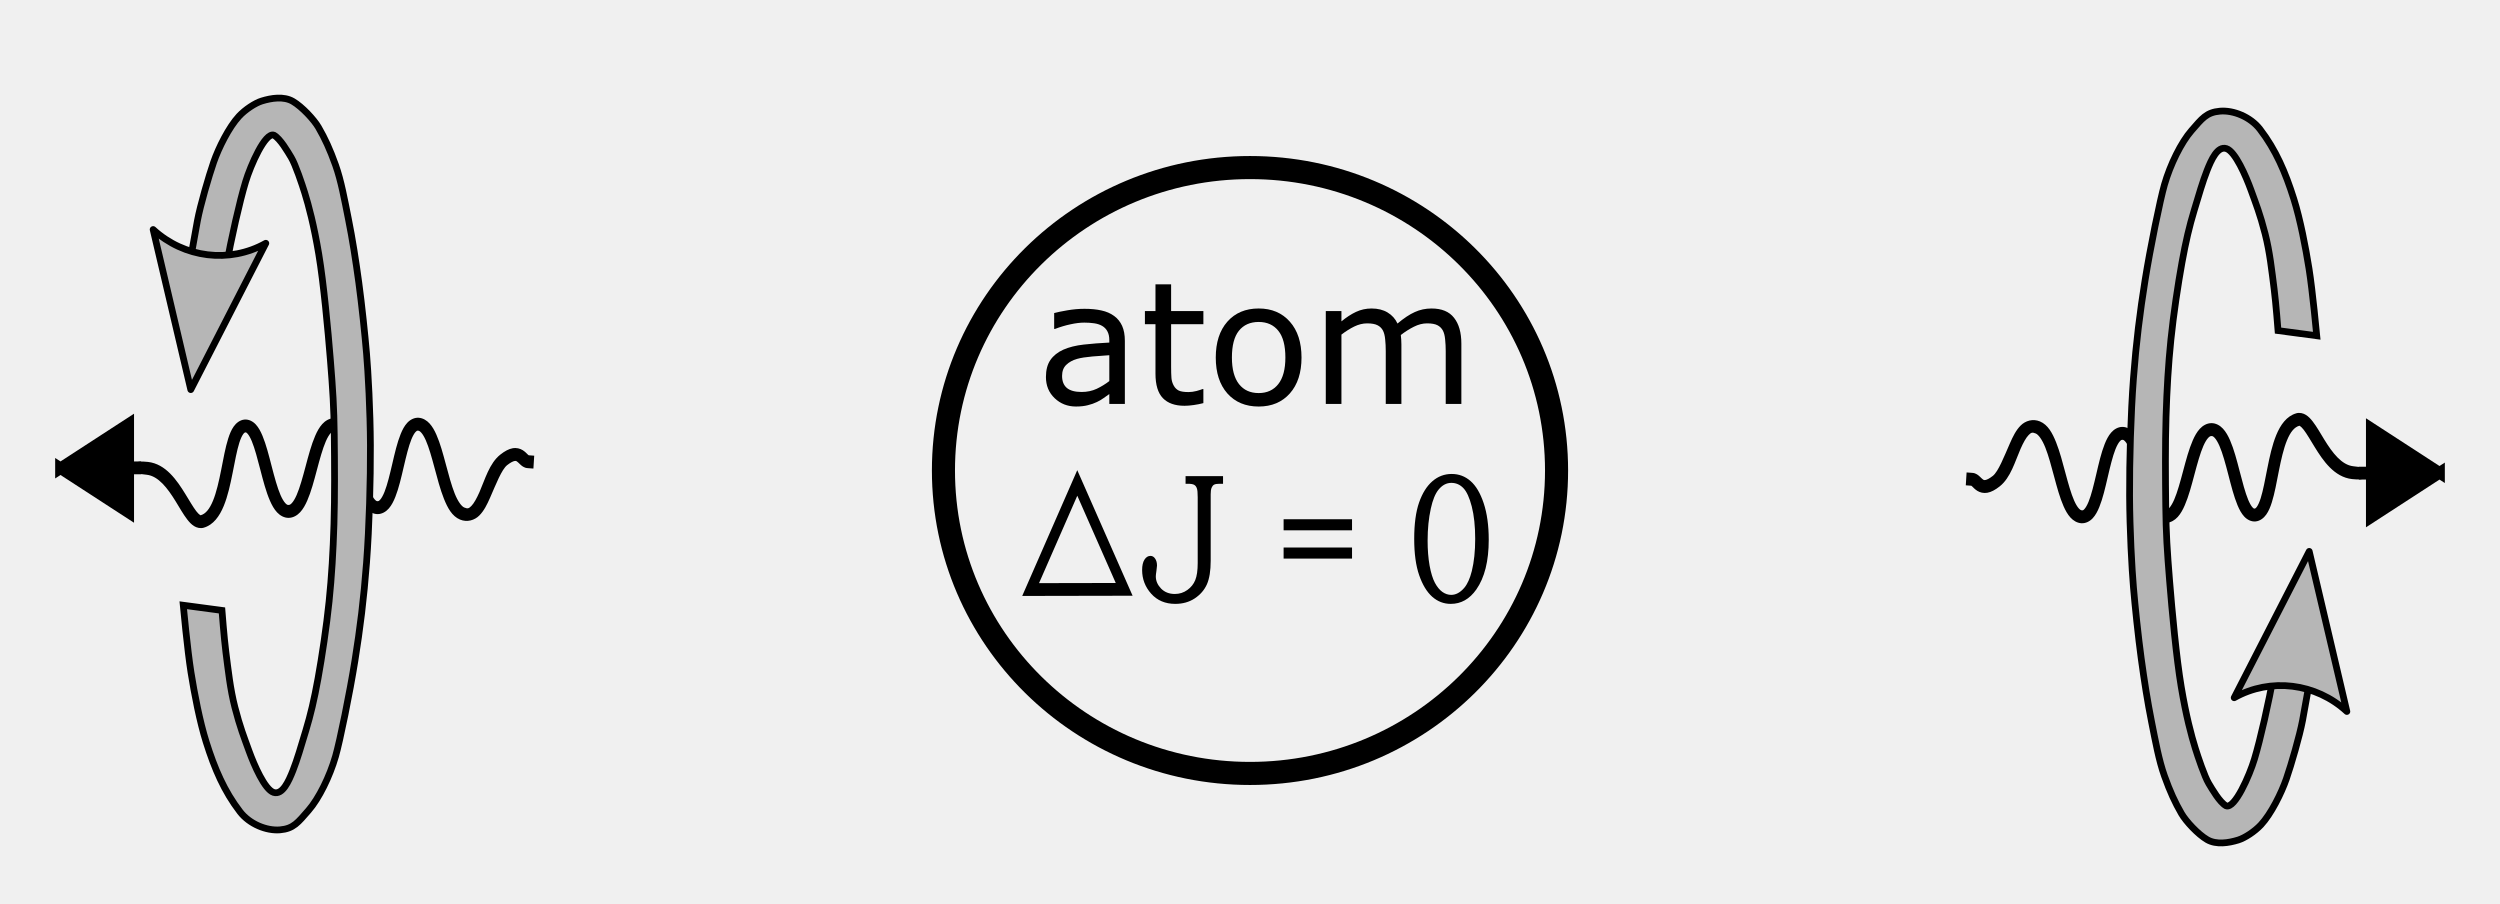
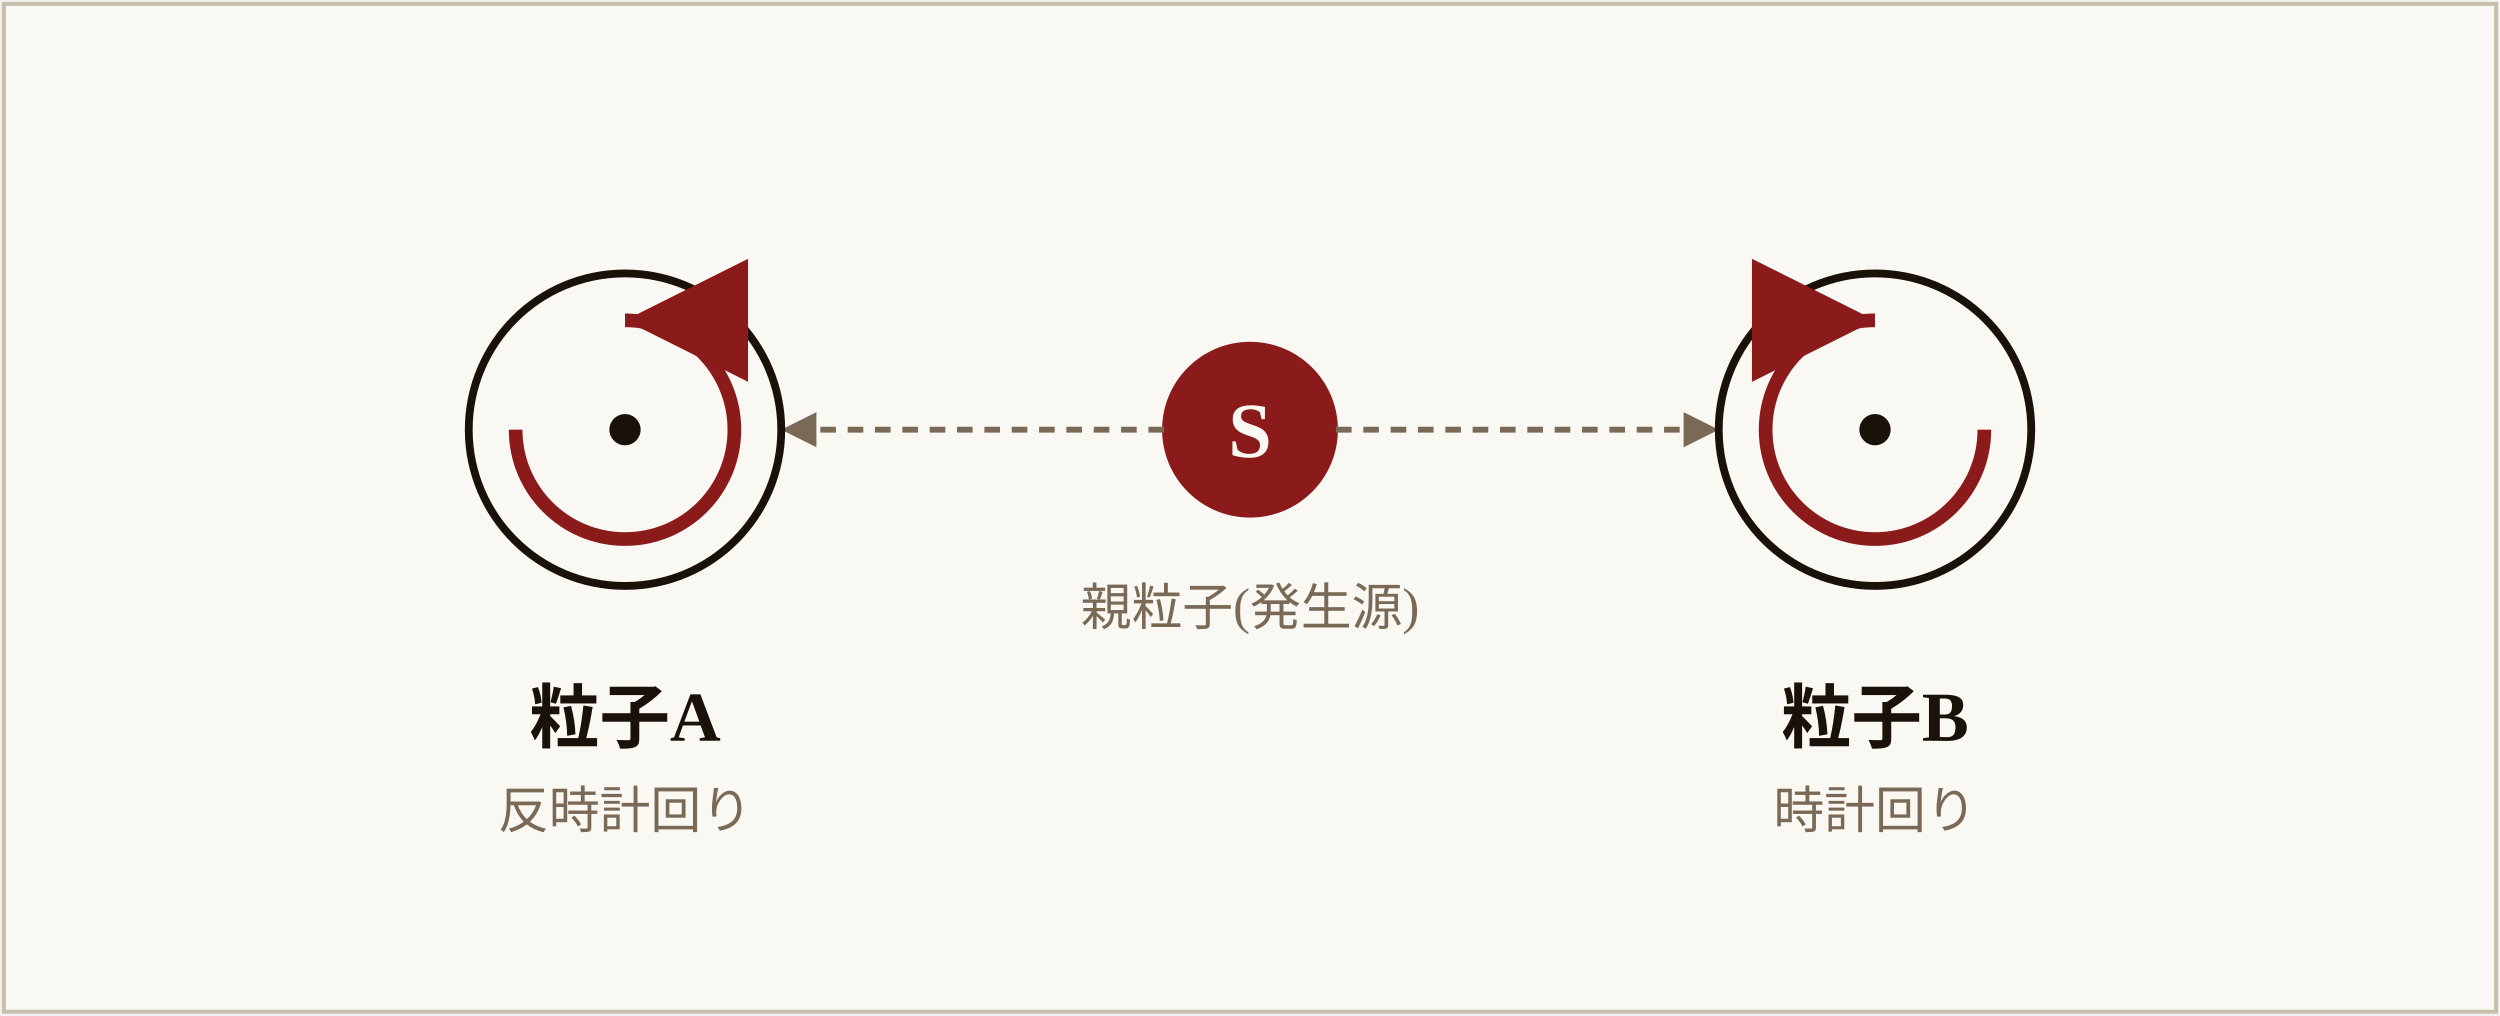
- <svg xmlns="http://www.w3.org/2000/svg" height="267.267" version="1.1" width="739.746" id="svg2" style="fill:#ffffff;stroke:#000000;stroke-width:2;stroke-linejoin:miter">
-   <defs id="defs8">
-     <marker orient="auto" refY="0" refX="0" id="Arrow1Sstart" style="overflow:visible">
-       <path id="path4280" d="M 0,0 5,-5 -12.5,0 5,5 0,0 Z" style="fill:#ffffff;fill-rule:evenodd;stroke:#000000;stroke-width:1pt;stroke-opacity:1" transform="matrix(0.2,0,0,0.2,1.2,0)" />
+ <svg xmlns="http://www.w3.org/2000/svg" viewBox="0 0 640 260" role="img" aria-label="もつれた粒子のスピン反相関">
+   <defs>
+     <marker id="arrSpin" viewBox="0 0 10 10" refX="10" refY="5" markerWidth="9" markerHeight="9" orient="auto">
+       <path d="M0,0 L10,5 L0,10 Z" fill="#8b1a1a" />
    </marker>
-     <marker orient="auto" refY="0" refX="0" id="marker5234" style="overflow:visible">
-       <path id="path5236" style="fill:#ffffff;fill-rule:evenodd;stroke:#000000;stroke-width:0.625;stroke-linejoin:round;stroke-opacity:1" d="M 8.719,4.034 -2.207,0.016 8.719,-4.002 c -1.745,2.372 -1.735,5.617 -6e-7,8.035 z" transform="matrix(1.1,0,0,1.1,1.1,0)" />
-     </marker>
-     <marker orient="auto" refY="0" refX="0" id="marker4972" style="overflow:visible">
-       <path id="path4974" style="fill:#ffffff;fill-rule:evenodd;stroke:#000000;stroke-width:0.625;stroke-linejoin:round;stroke-opacity:1" d="M 8.719,4.034 -2.207,0.016 8.719,-4.002 c -1.745,2.372 -1.735,5.617 -6e-7,8.035 z" transform="scale(0.6,0.6)" />
-     </marker>
-     <marker orient="auto" refY="0" refX="0" id="marker4908" style="overflow:visible">
-       <path id="path4910" style="fill:#ffffff;fill-rule:evenodd;stroke:#000000;stroke-width:0.625;stroke-linejoin:round;stroke-opacity:1" d="M 8.719,4.034 -2.207,0.016 8.719,-4.002 c -1.745,2.372 -1.735,5.617 -6e-7,8.035 z" transform="matrix(1.1,0,0,1.1,1.1,0)" />
-     </marker>
-     <marker orient="auto" refY="0" refX="0" id="Arrow2Mstart" style="overflow:visible">
-       <path id="path4292" style="fill:#ffffff;fill-rule:evenodd;stroke:#000000;stroke-width:0.625;stroke-linejoin:round;stroke-opacity:1" d="M 8.719,4.034 -2.207,0.016 8.719,-4.002 c -1.745,2.372 -1.735,5.617 -6e-7,8.035 z" transform="scale(0.6,0.6)" />
-     </marker>
-     <marker orient="auto" refY="0" refX="0" id="TriangleInM" style="overflow:visible">
-       <path id="path4404" d="m 5.77,0 -8.65,5 0,-10 8.65,5 z" style="fill:#ffffff;fill-rule:evenodd;stroke:#000000;stroke-width:1pt;stroke-opacity:1" transform="scale(-0.4,-0.4)" />
-     </marker>
-     <marker orient="auto" refY="0" refX="0" id="DiamondS" style="overflow:visible">
-       <path id="path4353" d="M 0,-7.071 -7.071,0 0,7.071 7.071,0 0,-7.071 Z" style="fill:#ffffff;fill-rule:evenodd;stroke:#000000;stroke-width:1pt;stroke-opacity:1" transform="scale(0.2,0.2)" />
-     </marker>
-     <marker orient="auto" refY="0" refX="0" id="marker4582" style="overflow:visible">
-       <path id="path4584" style="fill:#ffffff;fill-rule:evenodd;stroke:#000000;stroke-width:0.625;stroke-linejoin:round;stroke-opacity:1" d="M 8.719,4.034 -2.207,0.016 8.719,-4.002 c -1.745,2.372 -1.735,5.617 -6e-7,8.035 z" transform="matrix(1.1,0,0,1.1,1.1,0)" />
-     </marker>
-     <marker orient="auto" refY="0" refX="0" id="Arrow2Lstart" style="overflow:visible">
-       <path id="path4286" style="fill:#ffffff;fill-rule:evenodd;stroke:#000000;stroke-width:0.625;stroke-linejoin:round;stroke-opacity:1" d="M 8.719,4.034 -2.207,0.016 8.719,-4.002 c -1.745,2.372 -1.735,5.617 -6e-7,8.035 z" transform="matrix(1.1,0,0,1.1,1.1,0)" />
-     </marker>
-     <marker orient="auto" refY="0" refX="0" id="Arrow2Lend" style="overflow:visible">
-       <path id="path4289" style="fill:#ffffff;fill-opacity:1;fill-rule:evenodd;stroke:#000000;stroke-width:0.625;stroke-linejoin:round;stroke-opacity:1" d="M 8.719,4.034 -2.207,0.016 8.719,-4.002 c -1.745,2.372 -1.735,5.617 -6e-7,8.035 z" transform="matrix(-1.1,0,0,-1.1,-1.1,0)" />
-     </marker>
-     <linearGradient gradientUnits="userSpaceOnUse" id="grad" x1="-70.484" x2="70.484" y1="-1.532" y2="-1.532" gradientTransform="matrix(1.532262,0,0,0.6526299,110,53)">
-       <stop offset="0" stop-color="#f7f7f7" id="stop11" />
-       <stop offset="0.5" stop-color="#dddddd" id="stop13" />
-       <stop offset="1" stop-color="#999999" id="stop15" />
-     </linearGradient>
-     <marker id="arrowhead" orient="auto" overflow="visible" style="overflow:visible">
-       <path d="M 0,0 -1,-2 3,0 -1,2 0,0 Z" id="path18" style="fill:#000000;stroke:none" />
-     </marker>
-     <g id="ruler">
-       <path d="M 0,0 35,0 35,14 0,14 0,0 Z" id="path21" style="fill:#ffffff;stroke:none" />
-       <path d="M 0,0 8,0 8,14 0,14 0,0 Z m 16,0 8,0 0,14 -8,0 0,-14 z" id="path23" style="fill:#ff0000;stroke:none" />
-       <path d="M 32,0 35,0 35,14 0,14 0,0 32,0 32,14 M 8,0 8,7 m 8,-7 0,7 m 8,-7 0,7" id="path25" style="fill:none;stroke:#000000;stroke-width:2;stroke-linecap:round" />
-     </g>
-     <marker style="overflow:visible" id="arrowhead-4" orient="auto" overflow="visible">
-       <path style="fill:#000000;stroke:none" d="M 0,0 -1,-2 3,0 -1,2 0,0 Z" id="path18-2" />
+     <marker id="arrPath" viewBox="0 0 10 10" refX="10" refY="5" markerWidth="6" markerHeight="6" orient="auto">
+       <path d="M0,0 L10,5 L0,10 Z" fill="#7a6a55" />
    </marker>
  </defs>
-   <g id="g6653" transform="matrix(0,1,1,0,34.63792,557.4424)">
-     <rect y="-18.03" x="-526.997" width="220" id="background-3" height="180" style="fill:none;stroke:none" />
-     <g id="g6642">
-       <g id="g6631" transform="matrix(0.8617427,0,0,0.8617427,-55.46573,17.06559)">
-         <g transform="matrix(0,1.616512,-1.773859,0,-206.46,239.6646)" id="g5452-2">
-           <path style="color:#000000;font-style:normal;font-variant:normal;font-weight:normal;font-stretch:normal;font-size:medium;line-height:normal;font-family:sans-serif;text-indent:0;text-align:start;text-decoration:none;text-decoration-line:none;text-decoration-style:solid;text-decoration-color:#000000;letter-spacing:normal;word-spacing:normal;text-transform:none;direction:ltr;block-progression:tb;writing-mode:lr-tb;baseline-shift:baseline;text-anchor:start;white-space:normal;clip-rule:nonzero;display:inline;overflow:visible;visibility:visible;opacity:1;isolation:auto;mix-blend-mode:normal;color-interpolation:sRGB;color-interpolation-filters:linearRGB;solid-color:#000000;solid-opacity:1;fill:#000000;fill-opacity:1;fill-rule:evenodd;stroke:none;stroke-width:2.5;stroke-linecap:square;stroke-linejoin:miter;stroke-miterlimit:4;stroke-dasharray:none;stroke-dashoffset:0;stroke-opacity:1;color-rendering:auto;image-rendering:auto;shape-rendering:auto;text-rendering:auto;enable-background:accumulate" d="m -142.107,109.846 c -0.724,-0.186 -1.485,-0.008 -2.053,0.318 -0.568,0.327 -1.013,0.77 -1.438,1.27 -0.849,0.999 -1.623,2.266 -2.48,3.535 -1.715,2.538 -3.66,4.88 -6.137,5.129 -3.138,0.315 -2.15,0.337 -2.754,0.411 -7.049,0.863 -6.79,1.996 -0.114,1.591 0.728,-0.036 -0.03,0.8 3.118,0.484 3.809,-0.383 6.173,-3.574 7.959,-6.217 0.893,-1.321 1.669,-2.557 2.312,-3.314 0.322,-0.379 0.609,-0.626 0.777,-0.723 0.169,-0.097 0.148,-0.075 0.188,-0.065 1.034,0.265 1.868,1.197 2.596,2.805 0.727,1.608 1.259,3.767 1.73,5.934 0.472,2.167 0.883,4.335 1.5,6.105 0.309,0.885 0.663,1.679 1.186,2.348 0.523,0.669 1.305,1.234 2.24,1.322 0.945,0.089 1.838,-0.356 2.441,-0.955 0.603,-0.599 1.031,-1.346 1.418,-2.189 0.773,-1.688 1.354,-3.804 1.949,-5.896 0.596,-2.093 1.205,-4.162 1.887,-5.586 0.341,-0.712 0.704,-1.253 1.008,-1.551 0.304,-0.298 0.47,-0.355 0.686,-0.352 0.226,0.003 0.408,0.071 0.715,0.373 0.307,0.302 0.666,0.84 1.006,1.545 0.679,1.411 1.29,3.454 1.9,5.537 0.61,2.084 1.22,4.208 2.045,5.936 0.412,0.864 0.875,1.639 1.494,2.264 0.619,0.625 1.461,1.102 2.416,1.139 0.949,0.037 1.831,-0.381 2.469,-0.969 0.638,-0.588 1.104,-1.33 1.516,-2.16 0.823,-1.661 1.418,-3.72 2.006,-5.744 0.588,-2.024 1.166,-4.015 1.809,-5.383 0.321,-0.684 0.661,-1.203 0.941,-1.484 0.28,-0.281 0.42,-0.325 0.604,-0.324 0.18,8.5e-4 0.308,0.043 0.578,0.326 0.27,0.283 0.595,0.807 0.896,1.498 0.603,1.382 1.128,3.39 1.648,5.426 0.521,2.036 1.037,4.099 1.781,5.762 0.372,0.831 0.797,1.574 1.404,2.17 0.607,0.596 1.49,1.027 2.43,0.967 0.913,-0.058 1.715,-0.52 2.311,-1.119 0.595,-0.599 1.043,-1.338 1.443,-2.162 0.801,-1.649 1.4,-3.679 2,-5.719 0.6,-2.04 1.195,-4.087 1.877,-5.648 0.682,-1.562 1.469,-2.508 2.033,-2.723 0.761,-0.29 0.986,-0.182 1.516,0.299 0.529,0.481 1.139,1.479 1.719,2.682 1.159,2.405 2.1,5.585 4.424,7.254 0.97,0.697 1.805,1.098 2.619,1.234 0.814,0.137 1.591,-0.059 2.127,-0.363 0.536,-0.304 0.872,-0.657 1.09,-0.846 0.218,-0.189 0.242,-0.153 0.121,-0.145 l 1.248,-0.084 -0.17,-2.494 -1.248,0.084 c -0.763,0.052 -1.265,0.469 -1.586,0.746 -0.321,0.277 -0.537,0.476 -0.689,0.562 -0.152,0.086 -0.202,0.119 -0.479,0.072 -0.277,-0.046 -0.798,-0.241 -1.574,-0.799 -1.17,-0.84 -2.381,-3.716 -3.631,-6.309 -0.625,-1.296 -1.283,-2.534 -2.289,-3.447 -1.006,-0.913 -2.581,-1.356 -4.086,-0.783 -1.702,0.648 -2.65,2.259 -3.436,4.057 -0.785,1.798 -1.387,3.914 -1.984,5.945 -0.597,2.032 -1.194,3.982 -1.85,5.332 -0.328,0.675 -0.672,1.192 -0.969,1.49 -0.297,0.298 -0.486,0.375 -0.695,0.389 -0.183,0.012 -0.27,-0.008 -0.521,-0.256 -0.252,-0.247 -0.574,-0.74 -0.873,-1.408 -0.598,-1.336 -1.12,-3.325 -1.641,-5.359 -0.52,-2.034 -1.041,-4.114 -1.779,-5.807 -0.369,-0.846 -0.79,-1.607 -1.379,-2.225 -0.589,-0.618 -1.433,-1.095 -2.375,-1.1 -0.939,-0.004 -1.783,0.457 -2.385,1.061 -0.602,0.604 -1.042,1.35 -1.434,2.186 -0.784,1.671 -1.364,3.732 -1.949,5.75 -0.586,2.018 -1.179,3.991 -1.842,5.328 -0.331,0.669 -0.683,1.167 -0.973,1.434 -0.289,0.267 -0.443,0.318 -0.676,0.309 -0.227,-0.009 -0.424,-0.087 -0.736,-0.402 -0.313,-0.315 -0.675,-0.864 -1.016,-1.578 -0.682,-1.428 -1.292,-3.478 -1.902,-5.562 -0.61,-2.084 -1.221,-4.202 -2.047,-5.918 -0.413,-0.858 -0.877,-1.626 -1.502,-2.242 -0.625,-0.616 -1.48,-1.079 -2.436,-1.092 -0.966,-0.013 -1.84,0.448 -2.471,1.066 -0.631,0.618 -1.097,1.391 -1.512,2.258 -0.83,1.733 -1.44,3.879 -2.037,5.979 -0.598,2.1 -1.184,4.157 -1.818,5.541 -0.317,0.692 -0.652,1.204 -0.906,1.457 -0.254,0.253 -0.313,0.251 -0.445,0.238 -0.142,-0.013 -0.258,-0.054 -0.506,-0.371 -0.247,-0.317 -0.534,-0.889 -0.793,-1.631 -0.517,-1.484 -0.94,-3.613 -1.42,-5.816 -0.48,-2.203 -1.016,-4.488 -1.895,-6.43 -0.878,-1.942 -2.188,-3.666 -4.252,-4.195 z" id="path18199-3" />
-           <path id="path4906-9" d="m -164.78,120.19 0,2.481 9.403,0 0,-2.481 -9.403,0 z" style="color:#000000;font-style:normal;font-variant:normal;font-weight:normal;font-stretch:normal;font-size:medium;line-height:normal;font-family:sans-serif;text-indent:0;text-align:start;text-decoration:none;text-decoration-line:none;text-decoration-style:solid;text-decoration-color:#000000;letter-spacing:normal;word-spacing:normal;text-transform:none;direction:ltr;block-progression:tb;writing-mode:lr-tb;baseline-shift:baseline;text-anchor:start;white-space:normal;clip-rule:nonzero;display:inline;overflow:visible;visibility:visible;opacity:1;isolation:auto;mix-blend-mode:normal;color-interpolation:sRGB;color-interpolation-filters:linearRGB;solid-color:#000000;solid-opacity:1;fill:#000000;fill-opacity:1;fill-rule:evenodd;stroke:none;stroke-width:5.908;stroke-linecap:butt;stroke-linejoin:miter;stroke-miterlimit:4;stroke-dasharray:none;stroke-dashoffset:0;stroke-opacity:1;color-rendering:auto;image-rendering:auto;shape-rendering:auto;text-rendering:auto;enable-background:accumulate" />
-           <path id="path5432-0" d="m -172.528,121.364 14.492,-8.574 0,17.147 -14.492,-8.574 z" style="fill:#000000;fill-opacity:1;fill-rule:evenodd;stroke:#000000;stroke-width:1.695pt;stroke-opacity:1" />
-         </g>
-       </g>
-       <g id="g6615" style="fill:#b6b6b6;fill-opacity:1;stroke:#000000;stroke-width:2;stroke-miterlimit:4;stroke-dasharray:none;stroke-opacity:1" transform="translate(179.3321,-123.7415)">
-         <g id="g6638">
-           <path transform="translate(-179.3321,123.7415)" id="path6625" d="m -461.995,19.583 c 0,0 -7.341,0.347 -11.636,1.011 -5.8,0.896 -12.771,2.103 -18.538,3.191 -4.528,0.854 -13.128,3.351 -17.323,4.807 -4.17,1.447 -10.336,4.498 -13.569,7.504 -1.996,1.855 -3.9,4.786 -4.495,6.717 -0.865,2.807 -1.48,6.494 0.112,9.213 1.591,2.719 5.393,6.244 7.685,7.573 3.26,1.891 6.511,3.396 11.165,5.054 4.654,1.658 10.248,2.658 16.042,3.819 5.794,1.161 12.094,2.155 18.715,3.056 6.621,0.901 15.415,1.82 21.007,2.292 5.592,0.471 16.798,1.098 27.118,1.146 10.32,0.048 24.12,-0.342 34.757,-1.146 10.637,-0.804 19.472,-1.906 29.028,-3.438 9.556,-1.532 23.759,-4.431 28.264,-5.729 5.987,-1.725 12.514,-4.939 16.042,-8.021 3.528,-3.082 5.386,-4.415 5.729,-8.403 0.343,-3.988 -1.691,-9.024 -5.347,-11.84 -6.092,-4.693 -12.766,-7.541 -20.644,-10.019 -6.074,-1.91 -14.318,-3.492 -20.606,-4.495 -6.581,-1.049 -19.861,-2.292 -19.861,-2.292 l 1.528,11.458 c 0,0 8.163,0.626 12.222,1.146 5.502,0.705 11.052,1.293 16.424,2.674 5.889,1.513 8.915,2.728 12.986,4.201 4.071,1.474 11.385,4.633 12.222,7.257 0.837,2.624 -3.282,4.461 -6.493,5.729 -3.211,1.268 -7.185,2.417 -11.84,3.819 -4.655,1.403 -9.002,2.441 -15.366,3.596 -6.364,1.155 -15.363,2.513 -22.828,3.279 -7.465,0.766 -14.593,1.183 -22.805,1.439 -8.212,0.256 -18.312,0.183 -26.466,0.089 -8.154,-0.094 -13.233,-0.426 -22.153,-1.146 -8.919,-0.72 -22.729,-1.998 -31.319,-3.438 -8.591,-1.439 -14.408,-2.991 -18.217,-4.178 -2.339,-0.729 -8.306,-2.709 -10.397,-3.974 -1.686,-1.02 -5.546,-3.227 -6.594,-5.123 -0.961,-2.572 8.94,-6.911 13.823,-8.384 5.889,-1.776 16.473,-4.166 25.586,-5.841 4.427,-0.814 13.368,-1.91 13.368,-1.91 z" style="fill:#b6b6b6;fill-opacity:1;fill-rule:evenodd;stroke:#000000;stroke-width:2;stroke-linecap:butt;stroke-linejoin:miter;stroke-miterlimit:4;stroke-dasharray:none;stroke-opacity:1" />
-           <path id="path6621" style="fill:#b6b6b6;fill-opacity:1;fill-rule:evenodd;stroke:#000000;stroke-width:2;stroke-linejoin:round;stroke-miterlimit:4;stroke-dasharray:none;stroke-opacity:1" d="m -668.858,134.416 47.368,11.138 -43.3,22.203 c 6.041,-10.726 4.356,-24.187 -4.069,-33.341 z" />
-         </g>
-       </g>
-     </g>
-   </g>
-   <g transform="matrix(0,-1,-1,0,705.108,-279.0007)" id="g6653-2">
-     <rect y="-18.03" x="-526.997" width="220" id="background-3-2" height="180" style="fill:none;stroke:none" />
-     <g id="g6642-3">
-       <g id="g6631-4" transform="matrix(0.8617427,0,0,0.8617427,-55.46573,17.06559)">
-         <g transform="matrix(0,1.616512,-1.773859,0,-206.46,239.6646)" id="g5452-2-7">
-           <path style="color:#000000;font-style:normal;font-variant:normal;font-weight:normal;font-stretch:normal;font-size:medium;line-height:normal;font-family:sans-serif;text-indent:0;text-align:start;text-decoration:none;text-decoration-line:none;text-decoration-style:solid;text-decoration-color:#000000;letter-spacing:normal;word-spacing:normal;text-transform:none;direction:ltr;block-progression:tb;writing-mode:lr-tb;baseline-shift:baseline;text-anchor:start;white-space:normal;clip-rule:nonzero;display:inline;overflow:visible;visibility:visible;opacity:1;isolation:auto;mix-blend-mode:normal;color-interpolation:sRGB;color-interpolation-filters:linearRGB;solid-color:#000000;solid-opacity:1;fill:#000000;fill-opacity:1;fill-rule:evenodd;stroke:none;stroke-width:2.5;stroke-linecap:square;stroke-linejoin:miter;stroke-miterlimit:4;stroke-dasharray:none;stroke-dashoffset:0;stroke-opacity:1;color-rendering:auto;image-rendering:auto;shape-rendering:auto;text-rendering:auto;enable-background:accumulate" d="m -142.107,109.846 c -0.724,-0.186 -1.485,-0.008 -2.053,0.318 -0.568,0.327 -1.013,0.77 -1.438,1.27 -0.849,0.999 -1.623,2.266 -2.48,3.535 -1.715,2.538 -3.66,4.88 -6.137,5.129 -3.138,0.315 -2.15,0.337 -2.754,0.411 -7.049,0.863 -6.79,1.996 -0.114,1.591 0.728,-0.036 -0.03,0.8 3.118,0.484 3.809,-0.383 6.173,-3.574 7.959,-6.217 0.893,-1.321 1.669,-2.557 2.312,-3.314 0.322,-0.379 0.609,-0.626 0.777,-0.723 0.169,-0.097 0.148,-0.075 0.188,-0.065 1.034,0.265 1.868,1.197 2.596,2.805 0.727,1.608 1.259,3.767 1.73,5.934 0.472,2.167 0.883,4.335 1.5,6.105 0.309,0.885 0.663,1.679 1.186,2.348 0.523,0.669 1.305,1.234 2.24,1.322 0.945,0.089 1.838,-0.356 2.441,-0.955 0.603,-0.599 1.031,-1.346 1.418,-2.189 0.773,-1.688 1.354,-3.804 1.949,-5.896 0.596,-2.093 1.205,-4.162 1.887,-5.586 0.341,-0.712 0.704,-1.253 1.008,-1.551 0.304,-0.298 0.47,-0.355 0.686,-0.352 0.226,0.003 0.408,0.071 0.715,0.373 0.307,0.302 0.666,0.84 1.006,1.545 0.679,1.411 1.29,3.454 1.9,5.537 0.61,2.084 1.22,4.208 2.045,5.936 0.412,0.864 0.875,1.639 1.494,2.264 0.619,0.625 1.461,1.102 2.416,1.139 0.949,0.037 1.831,-0.381 2.469,-0.969 0.638,-0.588 1.104,-1.33 1.516,-2.16 0.823,-1.661 1.418,-3.72 2.006,-5.744 0.588,-2.024 1.166,-4.015 1.809,-5.383 0.321,-0.684 0.661,-1.203 0.941,-1.484 0.28,-0.281 0.42,-0.325 0.604,-0.324 0.18,8.5e-4 0.308,0.043 0.578,0.326 0.27,0.283 0.595,0.807 0.896,1.498 0.603,1.382 1.128,3.39 1.648,5.426 0.521,2.036 1.037,4.099 1.781,5.762 0.372,0.831 0.797,1.574 1.404,2.17 0.607,0.596 1.49,1.027 2.43,0.967 0.913,-0.058 1.715,-0.52 2.311,-1.119 0.595,-0.599 1.043,-1.338 1.443,-2.162 0.801,-1.649 1.4,-3.679 2,-5.719 0.6,-2.04 1.195,-4.087 1.877,-5.648 0.682,-1.562 1.469,-2.508 2.033,-2.723 0.761,-0.29 0.986,-0.182 1.516,0.299 0.529,0.481 1.139,1.479 1.719,2.682 1.159,2.405 2.1,5.585 4.424,7.254 0.97,0.697 1.805,1.098 2.619,1.234 0.814,0.137 1.591,-0.059 2.127,-0.363 0.536,-0.304 0.872,-0.657 1.09,-0.846 0.218,-0.189 0.242,-0.153 0.121,-0.145 l 1.248,-0.084 -0.17,-2.494 -1.248,0.084 c -0.763,0.052 -1.265,0.469 -1.586,0.746 -0.321,0.277 -0.537,0.476 -0.689,0.562 -0.152,0.086 -0.202,0.119 -0.479,0.072 -0.277,-0.046 -0.798,-0.241 -1.574,-0.799 -1.17,-0.84 -2.381,-3.716 -3.631,-6.309 -0.625,-1.296 -1.283,-2.534 -2.289,-3.447 -1.006,-0.913 -2.581,-1.356 -4.086,-0.783 -1.702,0.648 -2.65,2.259 -3.436,4.057 -0.785,1.798 -1.387,3.914 -1.984,5.945 -0.597,2.032 -1.194,3.982 -1.85,5.332 -0.328,0.675 -0.672,1.192 -0.969,1.49 -0.297,0.298 -0.486,0.375 -0.695,0.389 -0.183,0.012 -0.27,-0.008 -0.521,-0.256 -0.252,-0.247 -0.574,-0.74 -0.873,-1.408 -0.598,-1.336 -1.12,-3.325 -1.641,-5.359 -0.52,-2.034 -1.041,-4.114 -1.779,-5.807 -0.369,-0.846 -0.79,-1.607 -1.379,-2.225 -0.589,-0.618 -1.433,-1.095 -2.375,-1.1 -0.939,-0.004 -1.783,0.457 -2.385,1.061 -0.602,0.604 -1.042,1.35 -1.434,2.186 -0.784,1.671 -1.364,3.732 -1.949,5.75 -0.586,2.018 -1.179,3.991 -1.842,5.328 -0.331,0.669 -0.683,1.167 -0.973,1.434 -0.289,0.267 -0.443,0.318 -0.676,0.309 -0.227,-0.009 -0.424,-0.087 -0.736,-0.402 -0.313,-0.315 -0.675,-0.864 -1.016,-1.578 -0.682,-1.428 -1.292,-3.478 -1.902,-5.562 -0.61,-2.084 -1.221,-4.202 -2.047,-5.918 -0.413,-0.858 -0.877,-1.626 -1.502,-2.242 -0.625,-0.616 -1.48,-1.079 -2.436,-1.092 -0.966,-0.013 -1.84,0.448 -2.471,1.066 -0.631,0.618 -1.097,1.391 -1.512,2.258 -0.83,1.733 -1.44,3.879 -2.037,5.979 -0.598,2.1 -1.184,4.157 -1.818,5.541 -0.317,0.692 -0.652,1.204 -0.906,1.457 -0.254,0.253 -0.313,0.251 -0.445,0.238 -0.142,-0.013 -0.258,-0.054 -0.506,-0.371 -0.247,-0.317 -0.534,-0.889 -0.793,-1.631 -0.517,-1.484 -0.94,-3.613 -1.42,-5.816 -0.48,-2.203 -1.016,-4.488 -1.895,-6.43 -0.878,-1.942 -2.188,-3.666 -4.252,-4.195 z" id="path18199-3-7" />
-           <path id="path4906-9-9" d="m -164.78,120.19 0,2.481 9.403,0 0,-2.481 -9.403,0 z" style="color:#000000;font-style:normal;font-variant:normal;font-weight:normal;font-stretch:normal;font-size:medium;line-height:normal;font-family:sans-serif;text-indent:0;text-align:start;text-decoration:none;text-decoration-line:none;text-decoration-style:solid;text-decoration-color:#000000;letter-spacing:normal;word-spacing:normal;text-transform:none;direction:ltr;block-progression:tb;writing-mode:lr-tb;baseline-shift:baseline;text-anchor:start;white-space:normal;clip-rule:nonzero;display:inline;overflow:visible;visibility:visible;opacity:1;isolation:auto;mix-blend-mode:normal;color-interpolation:sRGB;color-interpolation-filters:linearRGB;solid-color:#000000;solid-opacity:1;fill:#000000;fill-opacity:1;fill-rule:evenodd;stroke:none;stroke-width:5.908;stroke-linecap:butt;stroke-linejoin:miter;stroke-miterlimit:4;stroke-dasharray:none;stroke-dashoffset:0;stroke-opacity:1;color-rendering:auto;image-rendering:auto;shape-rendering:auto;text-rendering:auto;enable-background:accumulate" />
-           <path id="path5432-0-5" d="m -172.528,121.364 14.492,-8.574 0,17.147 -14.492,-8.574 z" style="fill:#000000;fill-opacity:1;fill-rule:evenodd;stroke:#000000;stroke-width:1.695pt;stroke-opacity:1" />
-         </g>
-       </g>
-       <g id="g6615-0" style="fill:#b6b6b6;fill-opacity:1;stroke:#000000;stroke-width:2;stroke-miterlimit:4;stroke-dasharray:none;stroke-opacity:1" transform="translate(179.3321,-123.7415)">
-         <g id="g6638-1">
-           <path transform="translate(-179.3321,123.7415)" id="path6625-2" d="m -461.995,19.583 c 0,0 -7.341,0.347 -11.636,1.011 -5.8,0.896 -12.771,2.103 -18.538,3.191 -4.528,0.854 -13.128,3.351 -17.323,4.807 -4.17,1.447 -10.336,4.498 -13.569,7.504 -1.996,1.855 -3.9,4.786 -4.495,6.717 -0.865,2.807 -1.48,6.494 0.112,9.213 1.591,2.719 5.393,6.244 7.685,7.573 3.26,1.891 6.511,3.396 11.165,5.054 4.654,1.658 10.248,2.658 16.042,3.819 5.794,1.161 12.094,2.155 18.715,3.056 6.621,0.901 15.415,1.82 21.007,2.292 5.592,0.471 16.798,1.098 27.118,1.146 10.32,0.048 24.12,-0.342 34.757,-1.146 10.637,-0.804 19.472,-1.906 29.028,-3.438 9.556,-1.532 23.759,-4.431 28.264,-5.729 5.987,-1.725 12.514,-4.939 16.042,-8.021 3.528,-3.082 5.386,-4.415 5.729,-8.403 0.343,-3.988 -1.691,-9.024 -5.347,-11.84 -6.092,-4.693 -12.766,-7.541 -20.644,-10.019 -6.074,-1.91 -14.318,-3.492 -20.606,-4.495 -6.581,-1.049 -19.861,-2.292 -19.861,-2.292 l 1.528,11.458 c 0,0 8.163,0.626 12.222,1.146 5.502,0.705 11.052,1.293 16.424,2.674 5.889,1.513 8.915,2.728 12.986,4.201 4.071,1.474 11.385,4.633 12.222,7.257 0.837,2.624 -3.282,4.461 -6.493,5.729 -3.211,1.268 -7.185,2.417 -11.84,3.819 -4.655,1.403 -9.002,2.441 -15.366,3.596 -6.364,1.155 -15.363,2.513 -22.828,3.279 -7.465,0.766 -14.593,1.183 -22.805,1.439 -8.212,0.256 -18.312,0.183 -26.466,0.089 -8.154,-0.094 -13.233,-0.426 -22.153,-1.146 -8.919,-0.72 -22.729,-1.998 -31.319,-3.438 -8.591,-1.439 -14.408,-2.991 -18.217,-4.178 -2.339,-0.729 -8.306,-2.709 -10.397,-3.974 -1.686,-1.02 -5.546,-3.227 -6.594,-5.123 -0.961,-2.572 8.94,-6.911 13.823,-8.384 5.889,-1.776 16.473,-4.166 25.586,-5.841 4.427,-0.814 13.368,-1.91 13.368,-1.91 z" style="fill:#b6b6b6;fill-opacity:1;fill-rule:evenodd;stroke:#000000;stroke-width:2;stroke-linecap:butt;stroke-linejoin:miter;stroke-miterlimit:4;stroke-dasharray:none;stroke-opacity:1" />
-           <path id="path6621-2" style="fill:#b6b6b6;fill-opacity:1;fill-rule:evenodd;stroke:#000000;stroke-width:2;stroke-linejoin:round;stroke-miterlimit:4;stroke-dasharray:none;stroke-opacity:1" d="m -668.858,134.416 47.368,11.138 -43.3,22.203 c 6.041,-10.726 4.356,-24.187 -4.069,-33.341 z" />
-         </g>
-       </g>
-     </g>
-   </g>
-   <ellipse style="color:#000000;clip-rule:nonzero;display:inline;overflow:visible;visibility:visible;opacity:1;isolation:auto;mix-blend-mode:normal;color-interpolation:sRGB;color-interpolation-filters:linearRGB;solid-color:#000000;solid-opacity:1;fill:none;fill-opacity:1;fill-rule:evenodd;stroke:#000000;stroke-width:6.83;stroke-linecap:square;stroke-linejoin:miter;stroke-miterlimit:4;stroke-dasharray:none;stroke-dashoffset:0;stroke-opacity:1;marker-start:none;color-rendering:auto;image-rendering:auto;shape-rendering:auto;text-rendering:auto;enable-background:accumulate" id="path6764" cx="369.873" cy="139.221" rx="90.71" ry="89.639" />
-   <g id="g6779" transform="matrix(0.4725352,0,0,0.6062411,456.4535,428.2901)">
-     <path transform="matrix(1.231629,0,0,1.261902,-412.346,13.98941)" d="m 122.058,-342.975 -47.565,0.072 23.72,-41.228 z" id="path6766" style="color:#000000;clip-rule:nonzero;display:inline;overflow:visible;visibility:visible;opacity:1;isolation:auto;mix-blend-mode:normal;color-interpolation:sRGB;color-interpolation-filters:linearRGB;solid-color:#000000;solid-opacity:1;fill:none;fill-opacity:1;fill-rule:evenodd;stroke:#000000;stroke-width:4.941;stroke-linecap:square;stroke-linejoin:miter;stroke-miterlimit:4;stroke-dasharray:none;stroke-dashoffset:0;stroke-opacity:1;marker-start:none;color-rendering:auto;image-rendering:auto;shape-rendering:auto;text-rendering:auto;enable-background:accumulate" />
-     <g id="text6768" style="font-style:normal;font-weight:normal;font-size:90px;line-height:125%;font-family:sans-serif;letter-spacing:0px;word-spacing:0px;fill:#000000;fill-opacity:1;stroke:none;stroke-width:1px;stroke-linecap:butt;stroke-linejoin:miter;stroke-opacity:1">
-       <path id="path6773" style="font-style:normal;font-variant:normal;font-weight:300;font-stretch:normal;font-size:90px;line-height:125%;font-family:'Bookman Old Style';-inkscape-font-specification:'Bookman Old Style, Light';text-align:start;writing-mode:lr-tb;text-anchor:start" d="m -223.573,-474.081 23.467,0 0,3.735 -2.329,0 q -2.373,0 -3.384,0.483 -0.967,0.483 -1.494,1.538 -0.527,1.055 -0.527,3.164 l 0,32.388 q 0,7.339 -2.373,11.514 -2.373,4.131 -7.603,6.855 -5.186,2.681 -12.217,2.681 -9.36,0 -15.073,-4.966 -5.669,-4.966 -5.669,-11.558 0,-3.296 1.494,-5.098 1.494,-1.802 3.735,-1.802 1.758,0 2.9,1.318 1.187,1.318 1.187,3.428 0,0.615 -0.352,2.505 -0.396,1.978 -0.396,2.769 0,3.252 3.296,5.933 3.34,2.637 8.613,2.637 4.351,0 7.822,-1.934 3.472,-1.934 4.966,-4.834 1.538,-2.9 1.538,-8.394 l 0,-32.036 q 0,-3.252 -0.527,-4.351 -0.483,-1.143 -1.582,-1.67 -1.099,-0.571 -4.043,-0.571 l -1.45,0 0,-3.735 z" />
-       <path id="path6775" style="font-style:normal;font-variant:normal;font-weight:300;font-stretch:normal;font-size:90px;line-height:125%;font-family:'Bookman Old Style';-inkscape-font-specification:'Bookman Old Style, Light';text-align:start;writing-mode:lr-tb;text-anchor:start" d="m -119.335,-453.032 0,5.405 -42.847,0 0,-5.405 42.847,0 z m 0,13.799 0,5.405 -42.847,0 0,-5.405 42.847,0 z" />
-       <path id="path6777" style="font-style:normal;font-variant:normal;font-weight:300;font-stretch:normal;font-size:90px;line-height:125%;font-family:'Bookman Old Style';-inkscape-font-specification:'Bookman Old Style, Light';text-align:start;writing-mode:lr-tb;text-anchor:start" d="m -56.933,-475.136 q 6.768,0 11.821,3.472 5.054,3.428 8.218,10.811 3.164,7.383 3.164,17.886 0,15.557 -7.778,24.214 -6.328,7.031 -15.996,7.031 -6.548,0 -11.602,-3.472 -5.054,-3.516 -8.174,-10.503 -3.12,-6.987 -3.12,-17.754 0,-10.854 3.032,-17.71 3.076,-6.855 8.35,-10.415 5.273,-3.56 12.085,-3.56 z m -0.22,4.351 q -4.57,0 -8.042,3.34 -3.032,2.9 -4.79,9.141 -2.021,7.119 -2.021,15.732 0,6.68 1.23,12.129 1.274,5.405 3.34,8.438 2.065,2.988 4.658,4.438 2.637,1.45 5.537,1.45 4.351,0 8.13,-3.384 3.032,-2.769 4.79,-8.262 2.109,-6.68 2.109,-15.688 0,-9.316 -2.153,-15.82 -2.153,-6.504 -5.317,-9.009 -3.12,-2.505 -7.471,-2.505 z" />
-     </g>
-   </g>
-   <g style="font-style:normal;font-weight:normal;font-size:33.973px;line-height:125%;font-family:sans-serif;letter-spacing:0px;word-spacing:0px;fill:#000000;fill-opacity:1;stroke:none;stroke-width:1px;stroke-linecap:butt;stroke-linejoin:miter;stroke-opacity:1" id="text3398" transform="matrix(1.483507,0,0,1.483507,-272.8618,342.5812)">
-     <g id="g3415" transform="translate(-3.276938,-2.912834)">
-       <path id="path3420" d="m 411.571,-147.441 -3.102,0 0,-1.974 q -0.415,0.282 -1.128,0.796 -0.697,0.498 -1.36,0.796 -0.78,0.382 -1.792,0.63 -1.012,0.265 -2.372,0.265 -2.505,0 -4.247,-1.659 -1.742,-1.659 -1.742,-4.23 0,-2.107 0.896,-3.401 0.912,-1.31 2.588,-2.057 1.692,-0.746 4.064,-1.012 2.372,-0.265 5.093,-0.398 l 0,-0.481 q 0,-1.062 -0.382,-1.758 -0.365,-0.697 -1.062,-1.095 -0.664,-0.382 -1.593,-0.514 -0.929,-0.133 -1.941,-0.133 -1.228,0 -2.737,0.332 -1.51,0.315 -3.119,0.929 l -0.166,0 0,-3.168 q 0.912,-0.249 2.638,-0.547 1.725,-0.299 3.401,-0.299 1.957,0 3.401,0.332 1.46,0.315 2.521,1.095 1.045,0.763 1.593,1.974 0.547,1.211 0.547,3.003 l 0,12.574 z m -3.102,-4.562 0,-5.159 q -1.427,0.083 -3.367,0.249 -1.924,0.166 -3.052,0.481 -1.344,0.382 -2.173,1.194 -0.829,0.796 -0.829,2.206 0,1.593 0.962,2.405 0.962,0.796 2.936,0.796 1.642,0 3.003,-0.63 1.36,-0.647 2.521,-1.543 z" />
-       <path id="path3422" d="m 427.231,-147.607 q -0.879,0.232 -1.924,0.382 -1.028,0.149 -1.841,0.149 -2.837,0 -4.313,-1.526 -1.476,-1.526 -1.476,-4.894 l 0,-9.854 -2.107,0 0,-2.621 2.107,0 0,-5.325 3.119,0 0,5.325 6.436,0 0,2.621 -6.436,0 0,8.444 q 0,1.46 0.066,2.289 0.066,0.813 0.464,1.526 0.365,0.664 0.995,0.979 0.647,0.299 1.957,0.299 0.763,0 1.593,-0.216 0.829,-0.232 1.194,-0.382 l 0.166,0 0,2.803 z" />
-       <path id="path3424" d="m 446.806,-156.697 q 0,4.529 -2.322,7.15 -2.322,2.621 -6.221,2.621 -3.931,0 -6.254,-2.621 -2.306,-2.621 -2.306,-7.15 0,-4.529 2.306,-7.15 2.322,-2.638 6.254,-2.638 3.898,0 6.221,2.638 2.322,2.621 2.322,7.15 z m -3.218,0 q 0,-3.6 -1.41,-5.342 -1.41,-1.758 -3.915,-1.758 -2.538,0 -3.948,1.758 -1.393,1.742 -1.393,5.342 0,3.484 1.41,5.292 1.41,1.792 3.931,1.792 2.488,0 3.898,-1.775 1.427,-1.792 1.427,-5.308 z" />
-       <path id="path3426" d="m 478.689,-147.441 -3.119,0 0,-10.55 q 0,-1.194 -0.116,-2.306 -0.1,-1.111 -0.448,-1.775 -0.382,-0.713 -1.095,-1.078 -0.713,-0.365 -2.057,-0.365 -1.31,0 -2.621,0.664 -1.31,0.647 -2.621,1.659 0.05,0.382 0.083,0.896 0.033,0.498 0.033,0.995 l 0,11.861 -3.119,0 0,-10.55 q 0,-1.228 -0.116,-2.322 -0.1,-1.111 -0.448,-1.775 -0.382,-0.713 -1.095,-1.062 -0.713,-0.365 -2.057,-0.365 -1.277,0 -2.571,0.63 -1.277,0.63 -2.555,1.609 l 0,13.835 -3.119,0 0,-18.529 3.119,0 0,2.057 q 1.46,-1.211 2.903,-1.891 1.46,-0.68 3.102,-0.68 1.891,0 3.202,0.796 1.327,0.796 1.974,2.206 1.891,-1.593 3.45,-2.289 1.559,-0.713 3.334,-0.713 3.052,0 4.496,1.858 1.46,1.841 1.46,5.159 l 0,12.027 z" />
-     </g>
-   </g>
+   <rect x="1" y="1" width="638" height="258" fill="#faf8f3" stroke="#c8bfaa" stroke-width="1" />
+   <circle cx="320" cy="110" r="22" fill="#8b1a1a" stroke="#8b1a1a" />
+   <text x="320" y="117" text-anchor="middle" font-family="Source Sans 3, sans-serif" font-size="20" font-weight="700" fill="#faf8f3">S</text>
+   <text x="320" y="160" text-anchor="middle" font-family="Source Sans 3, sans-serif" font-size="13" fill="#7a6a55">親粒子(発生源)</text>
+   <line x1="298" y1="110" x2="200" y2="110" stroke="#7a6a55" stroke-width="1.5" stroke-dasharray="4,3" marker-end="url(#arrPath)" />
+   <line x1="342" y1="110" x2="440" y2="110" stroke="#7a6a55" stroke-width="1.5" stroke-dasharray="4,3" marker-end="url(#arrPath)" />
+   <circle cx="160" cy="110" r="40" fill="#faf8f3" stroke="#1a1208" stroke-width="2" />
+   <circle cx="160" cy="110" r="4" fill="#1a1208" />
+   <path d="M 132 110 A 28 28 0 1 0 160 82" fill="none" stroke="#8b1a1a" stroke-width="3.5" marker-end="url(#arrSpin)" />
+   <text x="160" y="190" text-anchor="middle" font-family="Source Sans 3, sans-serif" font-size="18" font-weight="700" fill="#1a1208">粒子A</text>
+   <text x="160" y="212" text-anchor="middle" font-family="Source Sans 3, sans-serif" font-size="13" fill="#7a6a55">反時計回り</text>
+   <circle cx="480" cy="110" r="40" fill="#faf8f3" stroke="#1a1208" stroke-width="2" />
+   <circle cx="480" cy="110" r="4" fill="#1a1208" />
+   <path d="M 508 110 A 28 28 0 1 1 480 82" fill="none" stroke="#8b1a1a" stroke-width="3.5" marker-end="url(#arrSpin)" />
+   <text x="480" y="190" text-anchor="middle" font-family="Source Sans 3, sans-serif" font-size="18" font-weight="700" fill="#1a1208">粒子B</text>
+   <text x="480" y="212" text-anchor="middle" font-family="Source Sans 3, sans-serif" font-size="13" fill="#7a6a55">時計回り</text>
</svg>
